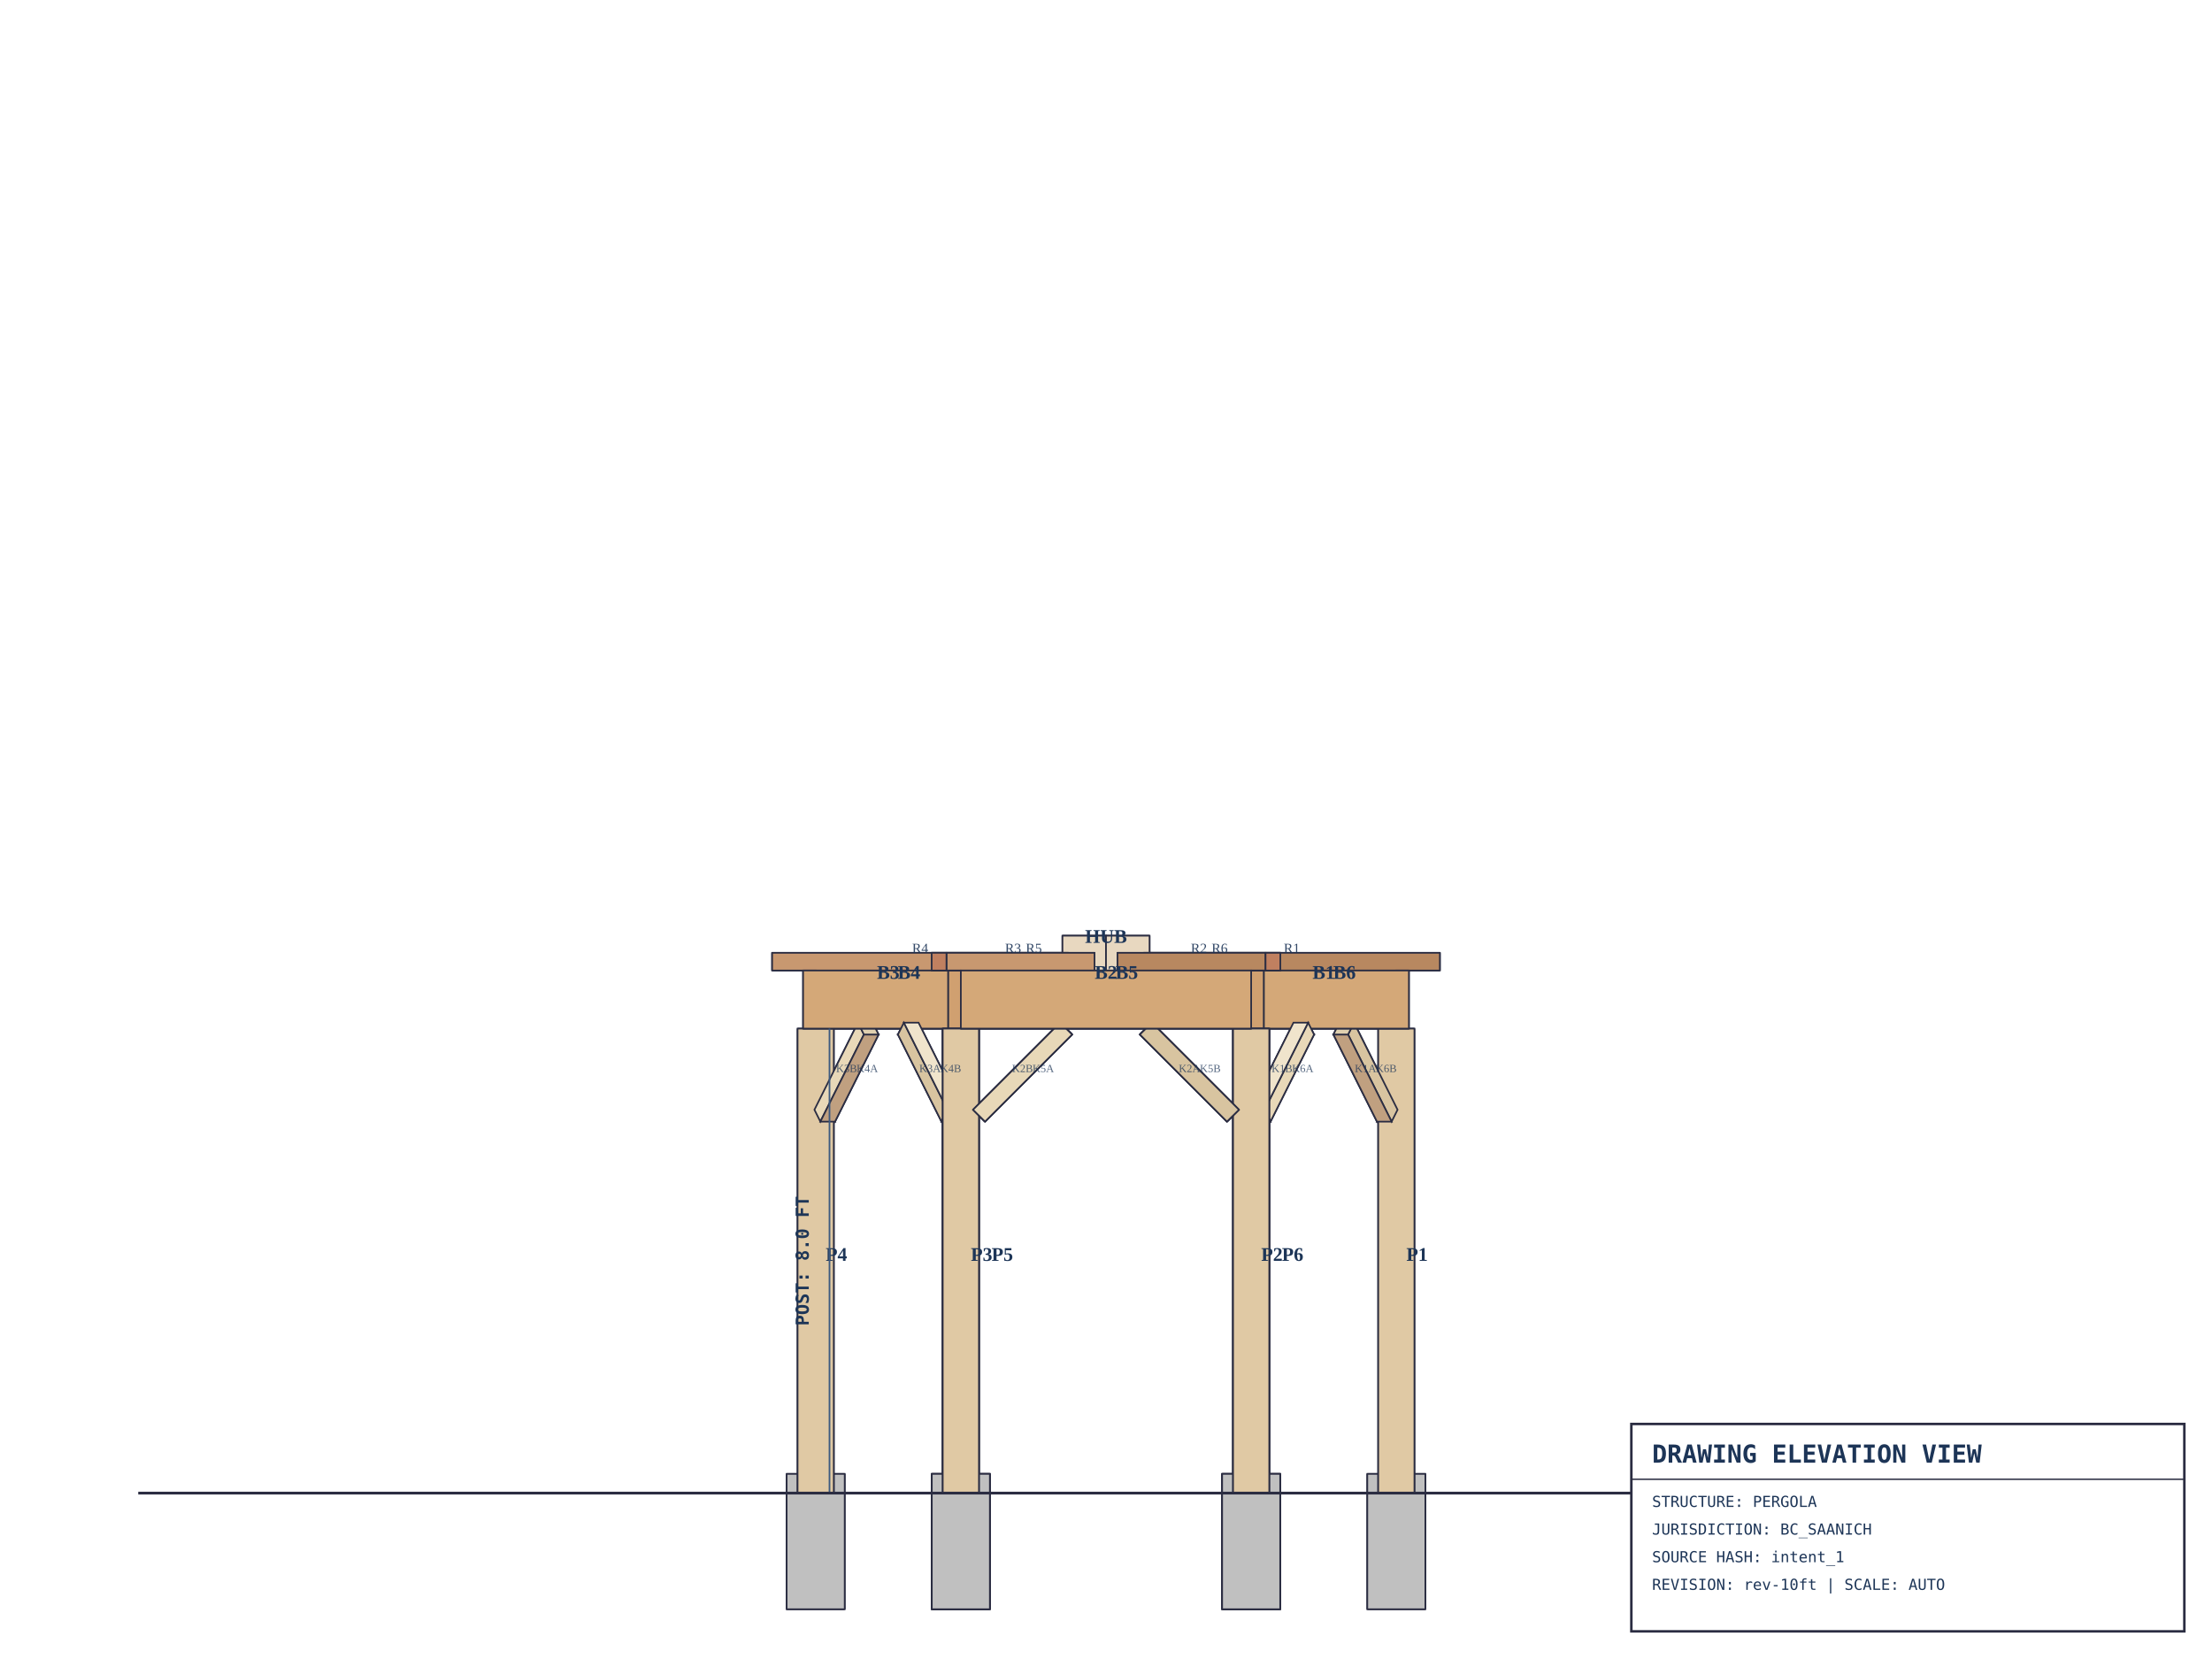
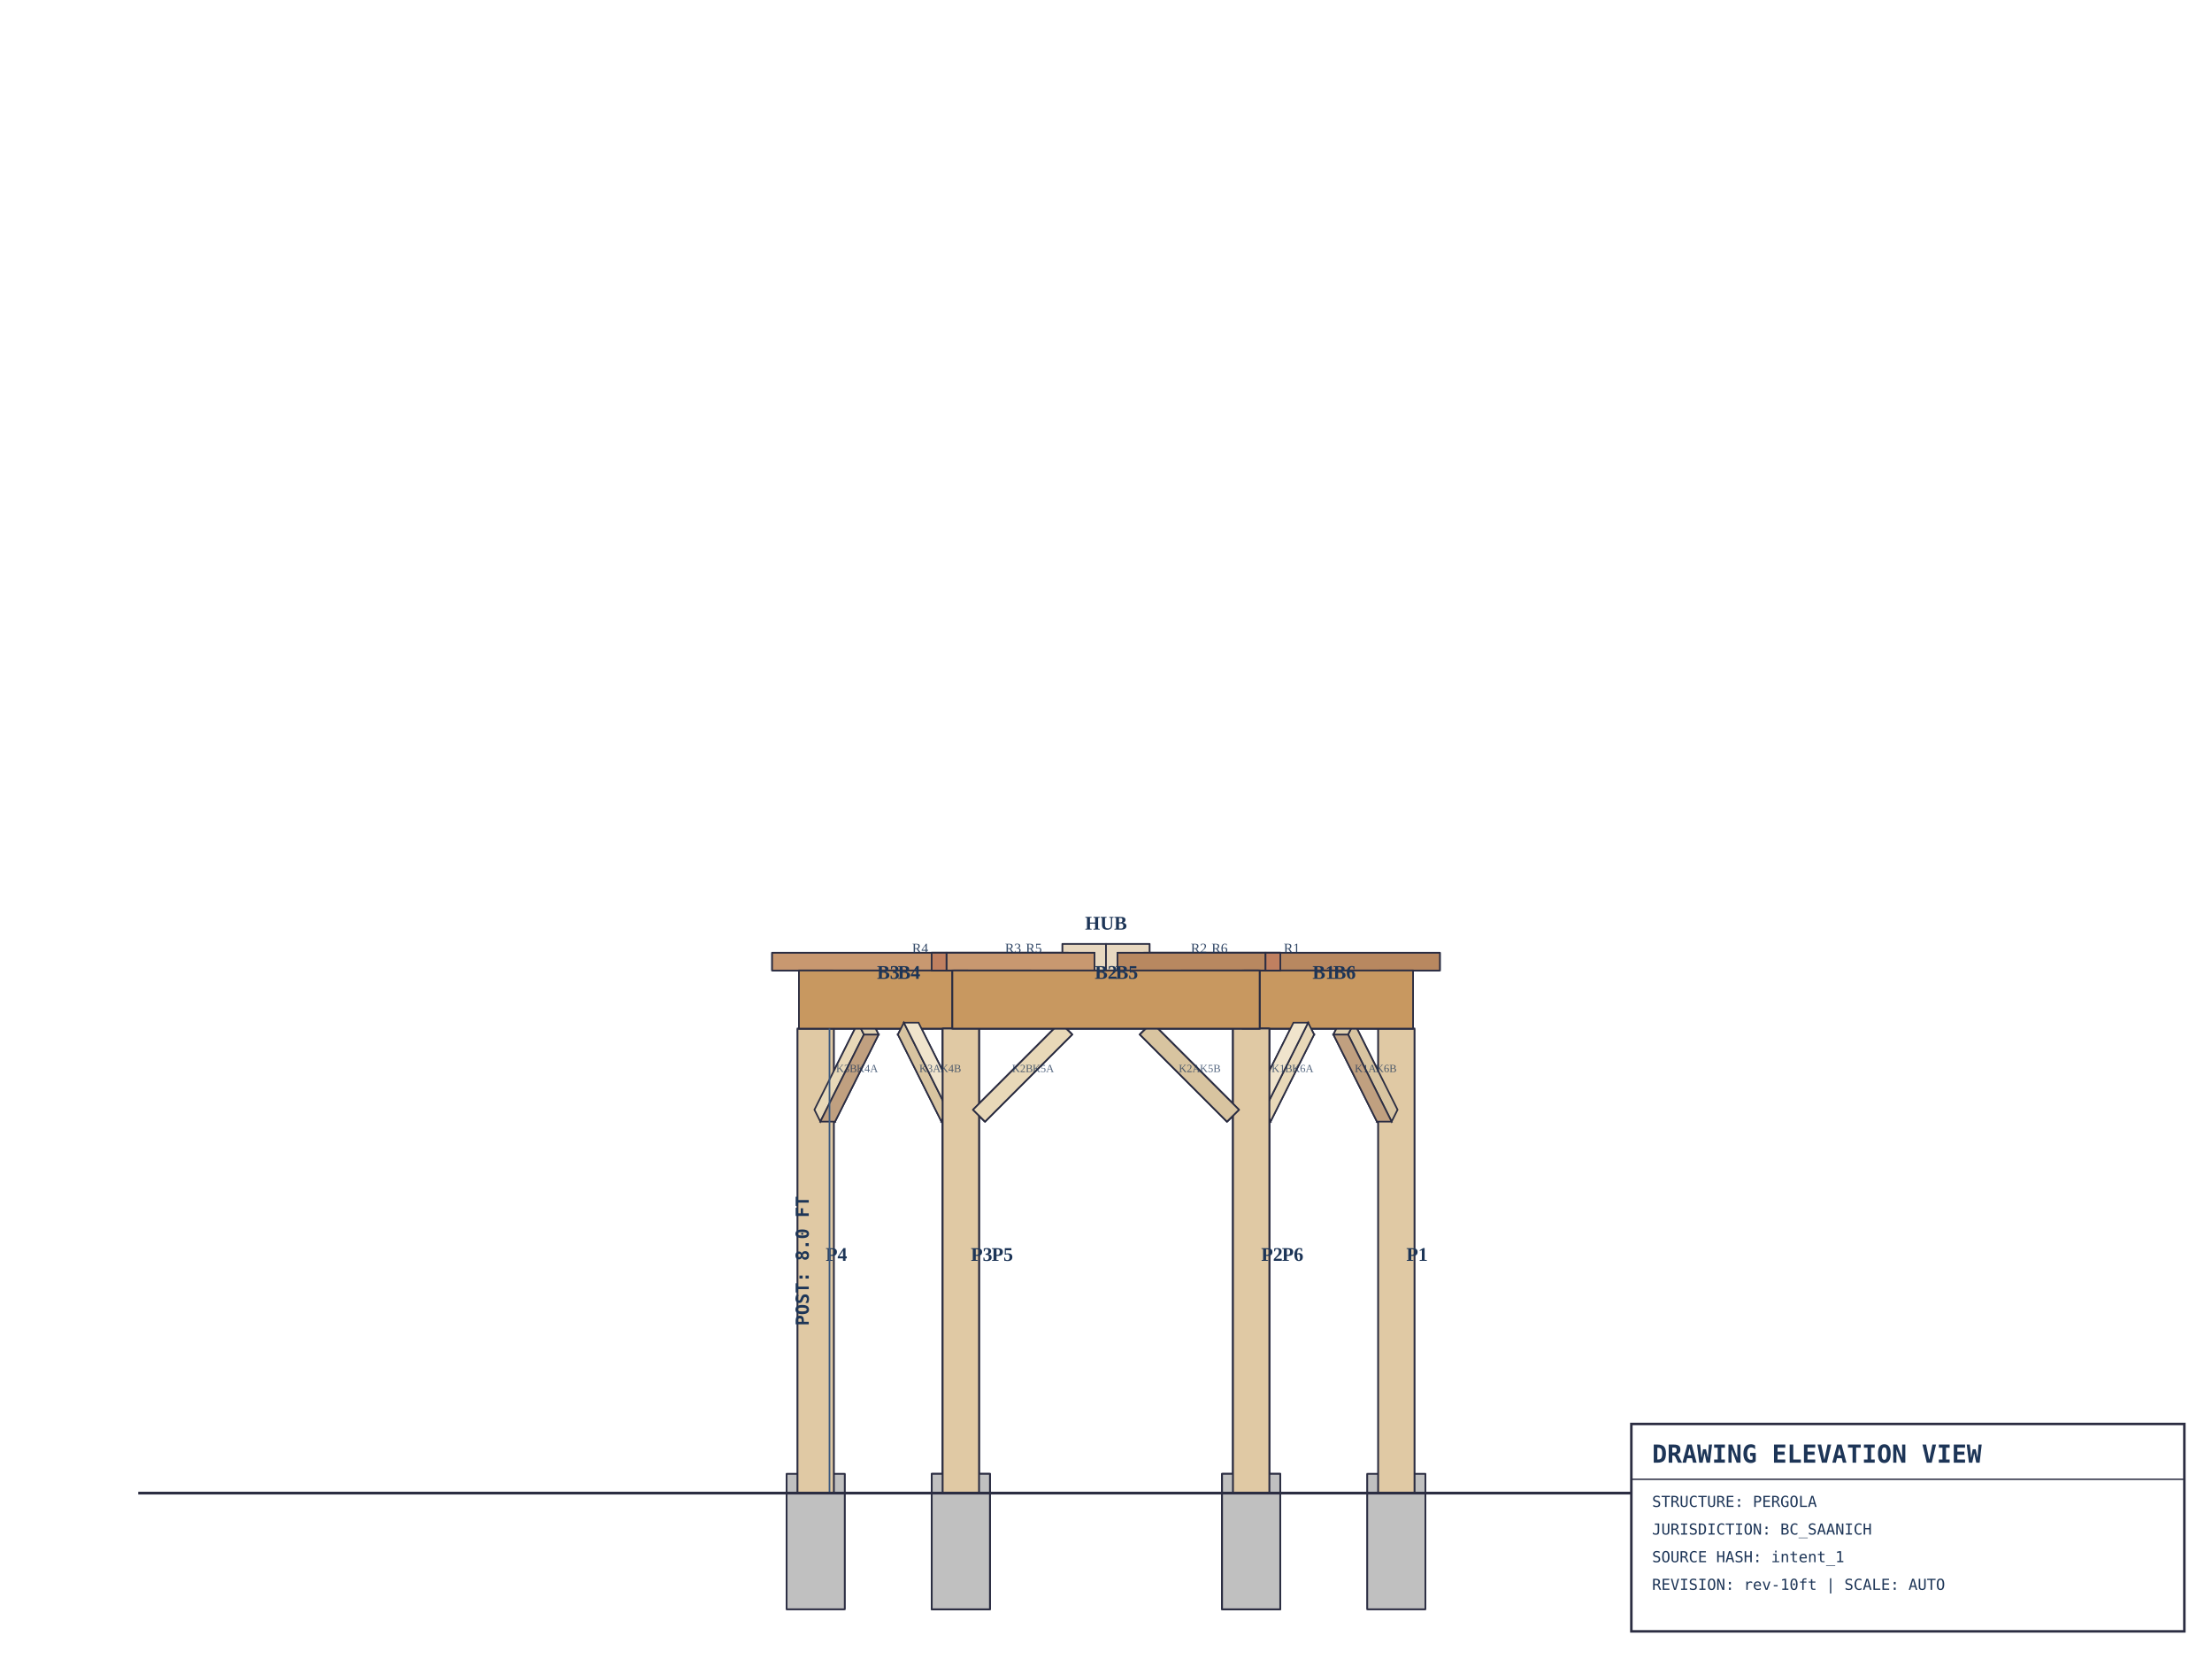
<svg xmlns="http://www.w3.org/2000/svg" viewBox="0 0 1600 1200" width="1600" height="1200">
  <rect width="100%" height="100%" fill="#ffffff" />
  <polygon data-role="footing" data-id="FT2" data-tag="FT2" points="926.0,1164.0 884.0,1164.0 884.0,1164.0 926.0,1164.0" fill="#c8c8c8" stroke="#2b2d42" stroke-width="1.2" />
  <polygon points="926.0,1066.1 926.0,1066.1 884.0,1066.1 884.0,1066.1" fill="#c8c8c8" stroke="#2b2d42" stroke-width="1.2" />
  <polygon points="926.0,1164.0 926.0,1164.0 926.0,1066.1 926.0,1066.1" fill="#e0e0e0" stroke="#2b2d42" stroke-width="1.2" />
  <polygon points="884.0,1164.0 884.0,1066.1 884.0,1066.1 884.0,1164.0" fill="#b0b0b0" stroke="#2b2d42" stroke-width="1.2" />
  <polygon points="926.0,1164.0 884.0,1164.0 884.0,1066.1 926.0,1066.1" fill="#c0c0c0" stroke="#2b2d42" stroke-width="1.2" />
  <polygon data-role="footing" data-id="FT3" data-tag="FT3" points="716.0,1164.0 674.0,1164.0 674.0,1164.0 716.0,1164.0" fill="#c8c8c8" stroke="#2b2d42" stroke-width="1.2" />
  <polygon points="716.0,1066.1 716.0,1066.1 674.0,1066.1 674.0,1066.1" fill="#c8c8c8" stroke="#2b2d42" stroke-width="1.2" />
  <polygon points="716.0,1164.0 716.0,1164.0 716.0,1066.1 716.0,1066.1" fill="#e0e0e0" stroke="#2b2d42" stroke-width="1.2" />
  <polygon points="674.0,1164.0 674.0,1066.1 674.0,1066.1 674.0,1164.0" fill="#b0b0b0" stroke="#2b2d42" stroke-width="1.2" />
  <polygon points="716.0,1164.0 674.0,1164.0 674.0,1066.1 716.0,1066.1" fill="#c0c0c0" stroke="#2b2d42" stroke-width="1.2" />
  <polygon data-role="post" data-id="P2" data-tag="P2" points="918.1,1080.0 891.9,1080.0 891.9,1080.0 918.1,1080.0" fill="#e8dabc" stroke="#2b2d42" stroke-width="1.2" />
  <polygon points="918.1,744.0 918.1,744.0 891.9,744.0 891.9,744.0" fill="#e8dabc" stroke="#2b2d42" stroke-width="1.2" />
  <polygon points="918.1,1080.0 918.1,1080.0 918.1,744.0 918.1,744.0" fill="#f1e5cd" stroke="#2b2d42" stroke-width="1.2" />
  <polygon points="891.9,1080.0 891.9,744.0 891.9,744.0 891.9,1080.0" fill="#c8b090" stroke="#2b2d42" stroke-width="1.2" />
  <polygon points="918.1,1080.0 891.9,1080.0 891.9,744.0 918.1,744.0" fill="#e0c9a4" stroke="#2b2d42" stroke-width="1.2" />
  <polygon data-role="post" data-id="P3" data-tag="P3" points="708.1,1080.0 681.9,1080.0 681.9,1080.0 708.1,1080.0" fill="#e8dabc" stroke="#2b2d42" stroke-width="1.2" />
  <polygon points="708.1,744.0 708.1,744.0 681.9,744.0 681.9,744.0" fill="#e8dabc" stroke="#2b2d42" stroke-width="1.2" />
  <polygon points="708.1,1080.0 708.1,1080.0 708.1,744.0 708.1,744.0" fill="#f1e5cd" stroke="#2b2d42" stroke-width="1.2" />
  <polygon points="681.9,1080.0 681.9,744.0 681.9,744.0 681.9,1080.0" fill="#c8b090" stroke="#2b2d42" stroke-width="1.2" />
  <polygon points="708.1,1080.0 681.9,1080.0 681.9,744.0 708.1,744.0" fill="#e0c9a4" stroke="#2b2d42" stroke-width="1.2" />
  <polygon data-role="brace" data-id="K2A" data-tag="K2A" points="896.2,802.7 887.5,811.3 887.5,811.3 896.2,802.7" fill="#e0d0b0" stroke="#2b2d42" stroke-width="1.2" />
  <polygon points="833.2,739.7 833.2,739.7 824.5,748.3 824.5,748.3" fill="#e0d0b0" stroke="#2b2d42" stroke-width="1.2" />
  <polygon points="896.2,802.7 896.2,802.7 833.2,739.7 833.2,739.7" fill="#f0e4cc" stroke="#2b2d42" stroke-width="1.2" />
  <polygon points="887.5,811.3 824.5,748.3 824.5,748.3 887.5,811.3" fill="#c0a080" stroke="#2b2d42" stroke-width="1.2" />
  <polygon points="896.2,802.7 887.5,811.3 824.5,748.3 833.2,739.7" fill="#d8c4a0" stroke="#2b2d42" stroke-width="1.2" />
  <polygon data-role="brace" data-id="K2B" data-tag="K2B" points="703.8,802.7 712.5,811.3 712.5,811.3 703.8,802.7" fill="#e0d0b0" stroke="#2b2d42" stroke-width="1.2" />
  <polygon points="766.8,739.7 766.8,739.7 775.5,748.3 775.5,748.3" fill="#e0d0b0" stroke="#2b2d42" stroke-width="1.2" />
  <polygon points="703.8,802.7 703.8,802.7 766.8,739.7 766.8,739.7" fill="#f0e4cc" stroke="#2b2d42" stroke-width="1.2" />
  <polygon points="712.5,811.3 775.5,748.3 775.5,748.3 712.5,811.3" fill="#c0a080" stroke="#2b2d42" stroke-width="1.2" />
  <polygon points="703.8,802.7 766.8,739.7 775.5,748.3 712.5,811.3" fill="#e8d8b8" stroke="#2b2d42" stroke-width="1.2" />
-   <polygon data-role="beam" data-id="B2" data-tag="B2" points="905.0,702.0 905.0,744.0 905.0,744.0 905.0,702.0" fill="#d0a070" stroke="#2b2d42" stroke-width="1.2" />
-   <polygon points="695.0,702.0 695.0,702.0 695.0,744.0 695.0,744.0" fill="#d0a070" stroke="#2b2d42" stroke-width="1.2" />
-   <polygon points="905.0,702.0 905.0,702.0 695.0,702.0 695.0,702.0" fill="#e8d4b0" stroke="#2b2d42" stroke-width="1.2" />
-   <polygon points="905.0,744.0 695.0,744.0 695.0,744.0 905.0,744.0" fill="#b89070" stroke="#2b2d42" stroke-width="1.2" />
-   <polygon points="905.0,702.0 905.0,744.0 695.0,744.0 695.0,702.0" fill="#c89860" stroke="#2b2d42" stroke-width="1.2" />
+   <polygon data-role="beam" data-id="B2" data-tag="B2" points="898.9,744.0 898.9,702.0 911.1,702.0 911.1,744.0" fill="#d0a070" stroke="#2b2d42" stroke-width="1.2" />
+   <polygon points="898.9,702.0 701.1,702.0 688.9,702.0 911.1,702.0" fill="#e8d4b0" stroke="#2b2d42" stroke-width="1.2" />
+   <polygon points="898.9,744.0 911.1,744.0 688.9,744.0 701.1,744.0" fill="#b89070" stroke="#2b2d42" stroke-width="1.2" />
+   <polygon points="898.9,744.0 701.1,744.0 701.1,702.0 898.9,702.0" fill="#d4a878" stroke="#2b2d42" stroke-width="1.2" />
  <polygon data-role="brace" data-id="K1B" data-tag="K1B" points="904.1,802.7 935.6,739.7 939.9,748.3 908.4,811.3" fill="#e8d8b8" stroke="#2b2d42" stroke-width="1.2" />
  <polygon points="908.4,811.3 939.9,748.3 950.5,748.3 919.0,811.3" fill="#c0a080" stroke="#2b2d42" stroke-width="1.2" />
  <polygon points="935.6,739.7 946.2,739.7 950.5,748.3 939.9,748.3" fill="#e0d0b0" stroke="#2b2d42" stroke-width="1.2" />
  <polygon data-role="brace" data-id="K3A" data-tag="K3A" points="695.9,802.7 691.6,811.3 660.1,748.3 664.4,739.7" fill="#d8c4a0" stroke="#2b2d42" stroke-width="1.2" />
  <polygon points="681.0,811.3 649.5,748.3 660.1,748.3 691.6,811.3" fill="#c0a080" stroke="#2b2d42" stroke-width="1.2" />
  <polygon points="653.8,739.7 664.4,739.7 660.1,748.3 649.5,748.3" fill="#e0d0b0" stroke="#2b2d42" stroke-width="1.2" />
-   <polygon data-role="rafter" data-id="R2" data-tag="R2" points="905.0,702.0 905.0,702.0 926.1,702.0 915.4,702.0" fill="#a87850" stroke="#2b2d42" stroke-width="1.2" />
-   <polygon points="926.1,702.0 905.0,702.0 905.0,708.4 818.9,708.4 818.9,689.2 926.1,689.2" fill="#b88860" stroke="#2b2d42" stroke-width="1.2" />
+   <polygon data-role="rafter" data-id="R2" data-tag="R2" points="899.7,702.0 910.3,702.0 926.1,702.0 915.4,702.0" fill="#a87850" stroke="#2b2d42" stroke-width="1.2" />
+   <polygon points="926.1,702.0 910.3,702.0 864.6,702.0 818.9,702.0 818.9,689.2 926.1,689.2" fill="#b88860" stroke="#2b2d42" stroke-width="1.2" />
  <polygon points="915.4,689.2 926.1,689.2 818.9,689.2 808.3,689.2" fill="#ddb892" stroke="#2b2d42" stroke-width="1.2" />
-   <polygon points="808.3,708.4 818.9,708.4 905.0,708.4 905.0,708.4" fill="#a87850" stroke="#2b2d42" stroke-width="1.2" />
-   <polygon points="808.3,689.2 818.9,689.2 818.9,708.4 808.3,708.4" fill="#c08060" stroke="#2b2d42" stroke-width="1.2" />
-   <polygon data-role="rafter" data-id="R3" data-tag="R3" points="695.0,702.0 695.0,702.0 684.6,702.0 673.9,702.0" fill="#a87850" stroke="#2b2d42" stroke-width="1.2" />
-   <polygon points="673.9,689.2 781.1,689.2 781.1,708.4 695.0,708.4 695.0,702.0 673.9,702.0" fill="#c89870" stroke="#2b2d42" stroke-width="1.2" />
+   <polygon points="808.3,702.0 818.9,702.0 864.6,702.0 854.0,702.0" fill="#a87850" stroke="#2b2d42" stroke-width="1.2" />
+   <polygon points="808.3,689.2 818.9,689.2 818.9,702.0 808.3,702.0" fill="#c08060" stroke="#2b2d42" stroke-width="1.2" />
+   <polygon data-role="rafter" data-id="R3" data-tag="R3" points="689.7,702.0 700.3,702.0 684.6,702.0 673.9,702.0" fill="#a87850" stroke="#2b2d42" stroke-width="1.2" />
+   <polygon points="673.9,689.2 781.1,689.2 781.1,702.0 735.4,702.0 689.7,702.0 673.9,702.0" fill="#c89870" stroke="#2b2d42" stroke-width="1.2" />
  <polygon points="673.9,689.2 684.6,689.2 791.7,689.2 781.1,689.2" fill="#ddb892" stroke="#2b2d42" stroke-width="1.2" />
-   <polygon points="781.1,708.4 791.7,708.4 695.0,708.4 695.0,708.4" fill="#a87850" stroke="#2b2d42" stroke-width="1.2" />
-   <polygon points="781.1,689.2 791.7,689.2 791.7,708.4 781.1,708.4" fill="#c08060" stroke="#2b2d42" stroke-width="1.2" />
-   <polygon data-role="beam" data-id="B1" data-tag="B1" points="1019.1,702.0 1000.9,702.0 895.9,702.0 914.1,702.0" fill="#e8d4b0" stroke="#2b2d42" stroke-width="1.2" />
-   <polygon points="1019.1,744.0 914.1,744.0 895.9,744.0 1000.9,744.0" fill="#b89070" stroke="#2b2d42" stroke-width="1.2" />
-   <polygon points="1000.9,702.0 1000.9,744.0 895.9,744.0 895.9,702.0" fill="#c89860" stroke="#2b2d42" stroke-width="1.2" />
-   <polygon points="1019.1,702.0 1019.1,744.0 1000.9,744.0 1000.9,702.0" fill="#d0a070" stroke="#2b2d42" stroke-width="1.2" />
-   <polygon data-role="beam" data-id="B3" data-tag="B3" points="685.9,702.0 704.1,702.0 599.1,702.0 580.9,702.0" fill="#e8d4b0" stroke="#2b2d42" stroke-width="1.2" />
-   <polygon points="685.9,744.0 580.9,744.0 599.1,744.0 704.1,744.0" fill="#b89070" stroke="#2b2d42" stroke-width="1.2" />
-   <polygon points="704.1,702.0 704.1,744.0 599.1,744.0 599.1,702.0" fill="#c89860" stroke="#2b2d42" stroke-width="1.2" />
-   <polygon points="580.9,702.0 599.1,702.0 599.1,744.0 580.9,744.0" fill="#d0a070" stroke="#2b2d42" stroke-width="1.2" />
+   <polygon points="781.1,702.0 791.7,702.0 746.0,702.0 735.4,702.0" fill="#a87850" stroke="#2b2d42" stroke-width="1.2" />
+   <polygon points="781.1,689.2 791.7,689.2 791.7,702.0 781.1,702.0" fill="#c08060" stroke="#2b2d42" stroke-width="1.2" />
+   <polygon data-role="beam" data-id="B1" data-tag="B1" points="997.9,702.0 898.9,702.0 911.1,702.0 1022.1,702.0" fill="#e8d4b0" stroke="#2b2d42" stroke-width="1.2" />
+   <polygon points="997.9,744.0 1022.1,744.0 911.1,744.0 898.9,744.0" fill="#b89070" stroke="#2b2d42" stroke-width="1.2" />
+   <polygon points="997.9,744.0 898.9,744.0 898.9,702.0 997.9,702.0" fill="#d4a878" stroke="#2b2d42" stroke-width="1.2" />
+   <polygon points="997.9,744.0 997.9,702.0 1022.1,702.0 1022.1,744.0" fill="#d0a070" stroke="#2b2d42" stroke-width="1.2" />
+   <polygon data-role="beam" data-id="B3" data-tag="B3" points="701.1,744.0 701.1,702.0 688.9,702.0 688.9,744.0" fill="#d0a070" stroke="#2b2d42" stroke-width="1.2" />
+   <polygon points="701.1,702.0 602.1,702.0 577.9,702.0 688.9,702.0" fill="#e8d4b0" stroke="#2b2d42" stroke-width="1.2" />
+   <polygon points="701.1,744.0 688.9,744.0 577.9,744.0 602.1,744.0" fill="#b89070" stroke="#2b2d42" stroke-width="1.2" />
+   <polygon points="701.1,744.0 602.1,744.0 602.1,702.0 701.1,702.0" fill="#d4a878" stroke="#2b2d42" stroke-width="1.2" />
+   <polygon points="602.1,744.0 577.9,744.0 577.9,702.0 602.1,702.0" fill="#d0a070" stroke="#2b2d42" stroke-width="1.2" />
  <polygon data-role="brace" data-id="K1A" data-tag="K1A" points="1000.3,802.7 996.0,811.3 964.5,748.3 968.8,739.7" fill="#d8c4a0" stroke="#2b2d42" stroke-width="1.2" />
  <polygon points="1010.9,802.7 1000.3,802.7 968.8,739.7 979.4,739.7" fill="#f0e4cc" stroke="#2b2d42" stroke-width="1.2" />
  <polygon points="1010.9,802.7 1006.6,811.3 996.0,811.3 1000.3,802.7" fill="#e0d0b0" stroke="#2b2d42" stroke-width="1.2" />
  <polygon data-role="brace" data-id="K3B" data-tag="K3B" points="599.7,802.7 631.2,739.7 635.5,748.3 604.0,811.3" fill="#e8d8b8" stroke="#2b2d42" stroke-width="1.2" />
  <polygon points="599.7,802.7 589.1,802.7 620.6,739.7 631.2,739.7" fill="#f0e4cc" stroke="#2b2d42" stroke-width="1.2" />
  <polygon points="599.7,802.7 604.0,811.3 593.4,811.3 589.1,802.7" fill="#e0d0b0" stroke="#2b2d42" stroke-width="1.2" />
  <polygon data-role="footing" data-id="FT1" data-tag="FT1" points="1031.0,1164.0 989.0,1164.0 989.0,1164.0 1031.0,1164.0" fill="#c8c8c8" stroke="#2b2d42" stroke-width="1.2" />
  <polygon points="1031.0,1066.1 1031.0,1066.1 989.0,1066.1 989.0,1066.1" fill="#c8c8c8" stroke="#2b2d42" stroke-width="1.2" />
  <polygon points="1031.0,1164.0 1031.0,1164.0 1031.0,1066.1 1031.0,1066.1" fill="#e0e0e0" stroke="#2b2d42" stroke-width="1.2" />
  <polygon points="989.0,1164.0 989.0,1066.1 989.0,1066.1 989.0,1164.0" fill="#b0b0b0" stroke="#2b2d42" stroke-width="1.2" />
  <polygon points="1031.0,1164.0 989.0,1164.0 989.0,1066.1 1031.0,1066.1" fill="#c0c0c0" stroke="#2b2d42" stroke-width="1.2" />
  <polygon data-role="footing" data-id="FT4" data-tag="FT4" points="611.0,1164.0 569.0,1164.0 569.0,1164.0 611.0,1164.0" fill="#c8c8c8" stroke="#2b2d42" stroke-width="1.2" />
  <polygon points="611.0,1066.1 611.0,1066.1 569.0,1066.1 569.0,1066.1" fill="#c8c8c8" stroke="#2b2d42" stroke-width="1.2" />
  <polygon points="611.0,1164.0 611.0,1164.0 611.0,1066.1 611.0,1066.1" fill="#e0e0e0" stroke="#2b2d42" stroke-width="1.2" />
  <polygon points="569.0,1164.0 569.0,1066.1 569.0,1066.1 569.0,1164.0" fill="#b0b0b0" stroke="#2b2d42" stroke-width="1.2" />
  <polygon points="611.0,1164.0 569.0,1164.0 569.0,1066.1 611.0,1066.1" fill="#c0c0c0" stroke="#2b2d42" stroke-width="1.2" />
  <polygon data-role="post" data-id="P1" data-tag="P1" points="1023.1,1080.0 996.9,1080.0 996.9,1080.0 1023.1,1080.0" fill="#e8dabc" stroke="#2b2d42" stroke-width="1.2" />
  <polygon points="1023.1,744.0 1023.1,744.0 996.9,744.0 996.9,744.0" fill="#e8dabc" stroke="#2b2d42" stroke-width="1.2" />
  <polygon points="1023.1,1080.0 1023.1,1080.0 1023.1,744.0 1023.1,744.0" fill="#f1e5cd" stroke="#2b2d42" stroke-width="1.2" />
  <polygon points="996.9,1080.0 996.9,744.0 996.9,744.0 996.9,1080.0" fill="#c8b090" stroke="#2b2d42" stroke-width="1.2" />
  <polygon points="1023.1,1080.0 996.9,1080.0 996.9,744.0 1023.1,744.0" fill="#e0c9a4" stroke="#2b2d42" stroke-width="1.2" />
  <polygon data-role="post" data-id="P4" data-tag="P4" points="603.1,1080.0 576.9,1080.0 576.9,1080.0 603.1,1080.0" fill="#e8dabc" stroke="#2b2d42" stroke-width="1.2" />
  <polygon points="603.1,744.0 603.1,744.0 576.9,744.0 576.9,744.0" fill="#e8dabc" stroke="#2b2d42" stroke-width="1.2" />
  <polygon points="603.1,1080.0 603.1,1080.0 603.1,744.0 603.1,744.0" fill="#f1e5cd" stroke="#2b2d42" stroke-width="1.2" />
  <polygon points="576.9,1080.0 576.9,744.0 576.9,744.0 576.9,1080.0" fill="#c8b090" stroke="#2b2d42" stroke-width="1.2" />
  <polygon points="603.1,1080.0 576.9,1080.0 576.9,744.0 603.1,744.0" fill="#e0c9a4" stroke="#2b2d42" stroke-width="1.2" />
-   <polygon data-role="hub" data-id="HUB" data-tag="HUB" points="768.5,727.2 768.5,727.2 768.5,676.8 768.5,676.8" fill="#e8d8c0" stroke="#2b2d42" stroke-width="1.2" />
-   <polygon points="831.5,676.8 831.5,676.8 800.0,676.8 768.5,676.8 768.5,676.8 800.0,676.8" fill="#f5ecd8" stroke="#2b2d42" stroke-width="1.2" />
-   <polygon points="800.0,727.2 768.5,727.2 768.5,727.2 800.0,727.2 831.5,727.2 831.5,727.2" fill="#d0b888" stroke="#2b2d42" stroke-width="1.2" />
-   <polygon points="831.5,727.2 831.5,727.2 831.5,676.8 831.5,676.8" fill="#e8d8c0" stroke="#2b2d42" stroke-width="1.2" />
-   <polygon points="768.5,727.2 800.0,727.2 800.0,676.8 768.5,676.8" fill="#e8d8c0" stroke="#2b2d42" stroke-width="1.2" />
-   <polygon points="800.0,727.2 831.5,727.2 831.5,676.8 800.0,676.8" fill="#e8d8c0" stroke="#2b2d42" stroke-width="1.2" />
+   <polygon data-role="hub" data-id="HUB" data-tag="HUB" points="768.5,702.0 768.5,702.0 768.5,682.8 768.5,682.8" fill="#e8d8c0" stroke="#2b2d42" stroke-width="1.2" />
+   <polygon points="831.5,682.8 831.5,682.8 800.0,682.8 768.5,682.8 768.5,682.8 800.0,682.8" fill="#f5ecd8" stroke="#2b2d42" stroke-width="1.2" />
+   <polygon points="800.0,702.0 768.5,702.0 768.5,702.0 800.0,702.0 831.5,702.0 831.5,702.0" fill="#d0b888" stroke="#2b2d42" stroke-width="1.2" />
+   <polygon points="831.5,702.0 831.5,702.0 831.5,682.8 831.5,682.8" fill="#e8d8c0" stroke="#2b2d42" stroke-width="1.2" />
+   <polygon points="768.5,702.0 800.0,702.0 800.0,682.8 768.5,682.8" fill="#e8d8c0" stroke="#2b2d42" stroke-width="1.2" />
+   <polygon points="800.0,702.0 831.5,702.0 831.5,682.8 800.0,682.8" fill="#e8d8c0" stroke="#2b2d42" stroke-width="1.2" />
  <polygon data-role="rafter" data-id="R1" data-tag="R1" points="1041.5,689.2 1041.5,689.2 827.3,689.2 827.3,689.2" fill="#ddb892" stroke="#2b2d42" stroke-width="1.2" />
-   <polygon points="827.3,689.2 827.3,689.2 827.3,708.4 827.3,708.4" fill="#c08060" stroke="#2b2d42" stroke-width="1.2" />
-   <polygon points="827.3,708.4 827.3,708.4 1010.0,708.4 1010.0,708.4" fill="#a87850" stroke="#2b2d42" stroke-width="1.2" />
-   <polygon points="1010.0,708.4 1010.0,708.4 1010.0,702.0 1010.0,702.0" fill="#c89870" stroke="#2b2d42" stroke-width="1.2" />
+   <polygon points="827.3,689.2 827.3,689.2 827.3,702.0 827.3,702.0" fill="#c08060" stroke="#2b2d42" stroke-width="1.2" />
+   <polygon points="827.3,702.0 827.3,702.0 918.6,702.0 918.6,702.0" fill="#a87850" stroke="#2b2d42" stroke-width="1.2" />
+   <polygon points="918.6,702.0 918.6,702.0 1010.0,702.0 1010.0,702.0" fill="#c89870" stroke="#2b2d42" stroke-width="1.2" />
  <polygon points="1010.0,702.0 1010.0,702.0 1041.5,702.0 1041.5,702.0" fill="#a87850" stroke="#2b2d42" stroke-width="1.2" />
  <polygon points="1041.5,702.0 1041.5,702.0 1041.5,689.2 1041.5,689.2" fill="#c08060" stroke="#2b2d42" stroke-width="1.2" />
-   <polygon points="1041.5,702.0 1010.0,702.0 1010.0,708.4 827.3,708.4 827.3,689.2 1041.5,689.2" fill="#b88860" stroke="#2b2d42" stroke-width="1.2" />
+   <polygon points="1041.5,702.0 1010.0,702.0 918.6,702.0 827.3,702.0 827.3,689.2 1041.5,689.2" fill="#b88860" stroke="#2b2d42" stroke-width="1.2" />
  <polygon data-role="rafter" data-id="R4" data-tag="R4" points="558.5,689.2 558.5,689.2 772.7,689.2 772.7,689.2" fill="#ddb892" stroke="#2b2d42" stroke-width="1.2" />
-   <polygon points="772.7,689.2 772.7,689.2 772.7,708.4 772.7,708.4" fill="#c08060" stroke="#2b2d42" stroke-width="1.2" />
-   <polygon points="772.7,708.4 772.7,708.4 590.0,708.4 590.0,708.4" fill="#a87850" stroke="#2b2d42" stroke-width="1.2" />
-   <polygon points="590.0,708.4 590.0,708.4 590.0,702.0 590.0,702.0" fill="#c89870" stroke="#2b2d42" stroke-width="1.2" />
+   <polygon points="772.7,689.2 772.7,689.2 772.7,702.0 772.7,702.0" fill="#c08060" stroke="#2b2d42" stroke-width="1.2" />
+   <polygon points="772.7,702.0 772.7,702.0 681.4,702.0 681.4,702.0" fill="#a87850" stroke="#2b2d42" stroke-width="1.2" />
+   <polygon points="681.4,702.0 681.4,702.0 590.0,702.0 590.0,702.0" fill="#c89870" stroke="#2b2d42" stroke-width="1.2" />
  <polygon points="590.0,702.0 590.0,702.0 558.5,702.0 558.5,702.0" fill="#a87850" stroke="#2b2d42" stroke-width="1.2" />
  <polygon points="558.5,702.0 558.5,702.0 558.5,689.2 558.5,689.2" fill="#c08060" stroke="#2b2d42" stroke-width="1.2" />
-   <polygon points="558.5,689.2 772.7,689.2 772.7,708.4 590.0,708.4 590.0,702.0 558.5,702.0" fill="#c89870" stroke="#2b2d42" stroke-width="1.2" />
+   <polygon points="558.5,689.2 772.7,689.2 772.7,702.0 681.4,702.0 590.0,702.0 558.5,702.0" fill="#c89870" stroke="#2b2d42" stroke-width="1.2" />
  <polygon data-role="brace" data-id="K4A" data-tag="K4A" points="589.1,802.7 620.6,739.7 624.9,748.3 593.4,811.3" fill="#e8d8b8" stroke="#2b2d42" stroke-width="1.2" />
  <polygon points="593.4,811.3 624.9,748.3 635.5,748.3 604.0,811.3" fill="#c0a080" stroke="#2b2d42" stroke-width="1.2" />
  <polygon points="620.6,739.7 631.2,739.7 635.5,748.3 624.9,748.3" fill="#e0d0b0" stroke="#2b2d42" stroke-width="1.2" />
  <polygon data-role="brace" data-id="K6B" data-tag="K6B" points="1010.9,802.7 1006.6,811.3 975.1,748.3 979.4,739.7" fill="#d8c4a0" stroke="#2b2d42" stroke-width="1.2" />
  <polygon points="996.0,811.3 964.5,748.3 975.1,748.3 1006.6,811.3" fill="#c0a080" stroke="#2b2d42" stroke-width="1.2" />
  <polygon points="968.8,739.7 979.4,739.7 975.1,748.3 964.5,748.3" fill="#e0d0b0" stroke="#2b2d42" stroke-width="1.2" />
-   <polygon data-role="beam" data-id="B4" data-tag="B4" points="580.9,702.0 599.1,702.0 704.1,702.0 685.9,702.0" fill="#e8d4b0" stroke="#2b2d42" stroke-width="1.2" />
-   <polygon points="580.9,744.0 685.9,744.0 704.1,744.0 599.1,744.0" fill="#b89070" stroke="#2b2d42" stroke-width="1.2" />
-   <polygon points="580.9,702.0 685.9,702.0 685.9,744.0 580.9,744.0" fill="#d4a878" stroke="#2b2d42" stroke-width="1.2" />
-   <polygon points="685.9,702.0 704.1,702.0 704.1,744.0 685.9,744.0" fill="#d0a070" stroke="#2b2d42" stroke-width="1.2" />
-   <polygon data-role="beam" data-id="B6" data-tag="B6" points="914.1,702.0 895.9,702.0 1000.9,702.0 1019.1,702.0" fill="#e8d4b0" stroke="#2b2d42" stroke-width="1.2" />
-   <polygon points="914.1,744.0 1019.1,744.0 1000.9,744.0 895.9,744.0" fill="#b89070" stroke="#2b2d42" stroke-width="1.2" />
-   <polygon points="914.1,702.0 1019.1,702.0 1019.1,744.0 914.1,744.0" fill="#d4a878" stroke="#2b2d42" stroke-width="1.2" />
-   <polygon points="914.1,702.0 914.1,744.0 895.9,744.0 895.9,702.0" fill="#d0a070" stroke="#2b2d42" stroke-width="1.2" />
-   <polygon data-role="rafter" data-id="R5" data-tag="R5" points="791.7,708.4 781.1,708.4 695.0,708.4 695.0,708.4" fill="#a87850" stroke="#2b2d42" stroke-width="1.2" />
+   <polygon data-role="beam" data-id="B4" data-tag="B4" points="602.1,744.0 602.1,702.0 577.9,702.0 577.9,744.0" fill="#d0a070" stroke="#2b2d42" stroke-width="1.2" />
+   <polygon points="602.1,702.0 701.1,702.0 688.9,702.0 577.9,702.0" fill="#e8d4b0" stroke="#2b2d42" stroke-width="1.2" />
+   <polygon points="602.1,744.0 577.9,744.0 688.9,744.0 701.1,744.0" fill="#b89070" stroke="#2b2d42" stroke-width="1.2" />
+   <polygon points="577.9,744.0 577.9,702.0 688.9,702.0 688.9,744.0" fill="#c89860" stroke="#2b2d42" stroke-width="1.2" />
+   <polygon points="701.1,744.0 688.9,744.0 688.9,702.0 701.1,702.0" fill="#d0a070" stroke="#2b2d42" stroke-width="1.2" />
+   <polygon data-role="beam" data-id="B6" data-tag="B6" points="997.9,744.0 1022.1,744.0 1022.1,702.0 997.9,702.0" fill="#d0a070" stroke="#2b2d42" stroke-width="1.2" />
+   <polygon points="898.9,702.0 997.9,702.0 1022.1,702.0 911.1,702.0" fill="#e8d4b0" stroke="#2b2d42" stroke-width="1.2" />
+   <polygon points="898.9,744.0 911.1,744.0 1022.1,744.0 997.9,744.0" fill="#b89070" stroke="#2b2d42" stroke-width="1.2" />
+   <polygon points="911.1,744.0 911.1,702.0 1022.1,702.0 1022.1,744.0" fill="#c89860" stroke="#2b2d42" stroke-width="1.2" />
+   <polygon data-role="rafter" data-id="R5" data-tag="R5" points="791.7,702.0 781.1,702.0 735.4,702.0 746.0,702.0" fill="#a87850" stroke="#2b2d42" stroke-width="1.2" />
  <polygon points="684.6,689.2 673.9,689.2 781.1,689.2 791.7,689.2" fill="#ddb892" stroke="#2b2d42" stroke-width="1.2" />
-   <polygon points="684.6,689.2 791.7,689.2 791.7,708.4 695.0,708.4 695.0,702.0 684.6,702.0" fill="#c89870" stroke="#2b2d42" stroke-width="1.2" />
-   <polygon points="695.0,708.4 695.0,708.4 695.0,702.0 695.0,702.0" fill="#c89870" stroke="#2b2d42" stroke-width="1.2" />
-   <polygon points="695.0,702.0 695.0,702.0 673.9,702.0 684.6,702.0" fill="#a87850" stroke="#2b2d42" stroke-width="1.2" />
+   <polygon points="684.6,689.2 791.7,689.2 791.7,702.0 746.0,702.0 700.3,702.0 684.6,702.0" fill="#c89870" stroke="#2b2d42" stroke-width="1.2" />
+   <polygon points="746.0,702.0 735.4,702.0 689.7,702.0 700.3,702.0" fill="#c89870" stroke="#2b2d42" stroke-width="1.2" />
+   <polygon points="700.3,702.0 689.7,702.0 673.9,702.0 684.6,702.0" fill="#a87850" stroke="#2b2d42" stroke-width="1.2" />
  <polygon points="684.6,702.0 673.9,702.0 673.9,689.2 684.6,689.2" fill="#c08060" stroke="#2b2d42" stroke-width="1.2" />
-   <polygon data-role="rafter" data-id="R6" data-tag="R6" points="818.9,708.4 808.3,708.4 905.0,708.4 905.0,708.4" fill="#a87850" stroke="#2b2d42" stroke-width="1.2" />
+   <polygon data-role="rafter" data-id="R6" data-tag="R6" points="818.9,702.0 808.3,702.0 854.0,702.0 864.6,702.0" fill="#a87850" stroke="#2b2d42" stroke-width="1.2" />
  <polygon points="926.1,689.2 915.4,689.2 808.3,689.2 818.9,689.2" fill="#ddb892" stroke="#2b2d42" stroke-width="1.2" />
-   <polygon points="915.4,702.0 905.0,702.0 905.0,708.4 808.3,708.4 808.3,689.2 915.4,689.2" fill="#b88860" stroke="#2b2d42" stroke-width="1.2" />
-   <polygon points="905.0,708.4 905.0,708.4 905.0,702.0 905.0,702.0" fill="#c89870" stroke="#2b2d42" stroke-width="1.2" />
-   <polygon points="905.0,702.0 905.0,702.0 915.4,702.0 926.1,702.0" fill="#a87850" stroke="#2b2d42" stroke-width="1.2" />
+   <polygon points="915.4,702.0 899.7,702.0 854.0,702.0 808.3,702.0 808.3,689.2 915.4,689.2" fill="#b88860" stroke="#2b2d42" stroke-width="1.2" />
+   <polygon points="864.6,702.0 854.0,702.0 899.7,702.0 910.3,702.0" fill="#c89870" stroke="#2b2d42" stroke-width="1.2" />
+   <polygon points="910.3,702.0 899.7,702.0 915.4,702.0 926.1,702.0" fill="#a87850" stroke="#2b2d42" stroke-width="1.2" />
  <polygon points="926.1,702.0 915.4,702.0 915.4,689.2 926.1,689.2" fill="#c08060" stroke="#2b2d42" stroke-width="1.2" />
  <polygon data-role="brace" data-id="K4B" data-tag="K4B" points="685.3,802.7 681.0,811.3 649.5,748.3 653.8,739.7" fill="#d8c4a0" stroke="#2b2d42" stroke-width="1.2" />
  <polygon points="695.9,802.7 685.3,802.7 653.8,739.7 664.4,739.7" fill="#f0e4cc" stroke="#2b2d42" stroke-width="1.2" />
  <polygon points="695.9,802.7 691.6,811.3 681.0,811.3 685.3,802.7" fill="#e0d0b0" stroke="#2b2d42" stroke-width="1.2" />
  <polygon data-role="brace" data-id="K6A" data-tag="K6A" points="914.7,802.7 946.2,739.7 950.5,748.3 919.0,811.3" fill="#e8d8b8" stroke="#2b2d42" stroke-width="1.2" />
  <polygon points="914.7,802.7 904.1,802.7 935.6,739.7 946.2,739.7" fill="#f0e4cc" stroke="#2b2d42" stroke-width="1.2" />
  <polygon points="914.7,802.7 919.0,811.3 908.4,811.3 904.1,802.7" fill="#e0d0b0" stroke="#2b2d42" stroke-width="1.2" />
  <polygon data-role="footing" data-id="FT5" data-tag="FT5" points="716.0,1164.0 674.0,1164.0 674.0,1164.0 716.0,1164.0" fill="#c8c8c8" stroke="#2b2d42" stroke-width="1.2" />
  <polygon points="716.0,1066.1 716.0,1066.1 674.0,1066.1 674.0,1066.1" fill="#c8c8c8" stroke="#2b2d42" stroke-width="1.2" />
  <polygon points="716.0,1164.0 716.0,1164.0 716.0,1066.1 716.0,1066.1" fill="#e0e0e0" stroke="#2b2d42" stroke-width="1.2" />
  <polygon points="674.0,1164.0 674.0,1066.1 674.0,1066.1 674.0,1164.0" fill="#b0b0b0" stroke="#2b2d42" stroke-width="1.2" />
  <polygon points="716.0,1164.0 674.0,1164.0 674.0,1066.1 716.0,1066.1" fill="#c0c0c0" stroke="#2b2d42" stroke-width="1.2" />
  <polygon data-role="footing" data-id="FT6" data-tag="FT6" points="926.0,1164.0 884.0,1164.0 884.0,1164.0 926.0,1164.0" fill="#c8c8c8" stroke="#2b2d42" stroke-width="1.2" />
  <polygon points="926.0,1066.1 926.0,1066.1 884.0,1066.1 884.0,1066.1" fill="#c8c8c8" stroke="#2b2d42" stroke-width="1.2" />
  <polygon points="926.0,1164.0 926.0,1164.0 926.0,1066.1 926.0,1066.1" fill="#e0e0e0" stroke="#2b2d42" stroke-width="1.2" />
  <polygon points="884.0,1164.0 884.0,1066.1 884.0,1066.1 884.0,1164.0" fill="#b0b0b0" stroke="#2b2d42" stroke-width="1.2" />
  <polygon points="926.0,1164.0 884.0,1164.0 884.0,1066.1 926.0,1066.1" fill="#c0c0c0" stroke="#2b2d42" stroke-width="1.2" />
  <polygon data-role="post" data-id="P5" data-tag="P5" points="708.1,1080.0 681.9,1080.0 681.9,1080.0 708.1,1080.0" fill="#e8dabc" stroke="#2b2d42" stroke-width="1.2" />
  <polygon points="708.1,744.0 708.1,744.0 681.9,744.0 681.9,744.0" fill="#e8dabc" stroke="#2b2d42" stroke-width="1.2" />
  <polygon points="708.1,1080.0 708.1,1080.0 708.1,744.0 708.1,744.0" fill="#f1e5cd" stroke="#2b2d42" stroke-width="1.2" />
  <polygon points="681.9,1080.0 681.9,744.0 681.9,744.0 681.9,1080.0" fill="#c8b090" stroke="#2b2d42" stroke-width="1.2" />
  <polygon points="708.1,1080.0 681.9,1080.0 681.9,744.0 708.1,744.0" fill="#e0c9a4" stroke="#2b2d42" stroke-width="1.2" />
  <polygon data-role="post" data-id="P6" data-tag="P6" points="918.1,1080.0 891.9,1080.0 891.9,1080.0 918.1,1080.0" fill="#e8dabc" stroke="#2b2d42" stroke-width="1.2" />
  <polygon points="918.1,744.0 918.1,744.0 891.9,744.0 891.9,744.0" fill="#e8dabc" stroke="#2b2d42" stroke-width="1.2" />
  <polygon points="918.1,1080.0 918.1,1080.0 918.1,744.0 918.1,744.0" fill="#f1e5cd" stroke="#2b2d42" stroke-width="1.2" />
  <polygon points="891.9,1080.0 891.9,744.0 891.9,744.0 891.9,1080.0" fill="#c8b090" stroke="#2b2d42" stroke-width="1.2" />
  <polygon points="918.1,1080.0 891.9,1080.0 891.9,744.0 918.1,744.0" fill="#e0c9a4" stroke="#2b2d42" stroke-width="1.2" />
  <polygon data-role="brace" data-id="K5A" data-tag="K5A" points="703.8,802.7 712.5,811.3 712.5,811.3 703.8,802.7" fill="#e0d0b0" stroke="#2b2d42" stroke-width="1.2" />
  <polygon points="766.8,739.7 766.8,739.7 775.5,748.3 775.5,748.3" fill="#e0d0b0" stroke="#2b2d42" stroke-width="1.2" />
  <polygon points="703.8,802.7 703.8,802.7 766.8,739.7 766.8,739.7" fill="#f0e4cc" stroke="#2b2d42" stroke-width="1.2" />
  <polygon points="712.5,811.3 775.5,748.3 775.5,748.3 712.5,811.3" fill="#c0a080" stroke="#2b2d42" stroke-width="1.2" />
  <polygon points="703.8,802.7 766.8,739.7 775.5,748.3 712.5,811.3" fill="#e8d8b8" stroke="#2b2d42" stroke-width="1.2" />
  <polygon data-role="brace" data-id="K5B" data-tag="K5B" points="896.2,802.7 887.5,811.3 887.5,811.3 896.2,802.7" fill="#e0d0b0" stroke="#2b2d42" stroke-width="1.2" />
  <polygon points="833.2,739.7 833.2,739.7 824.5,748.3 824.5,748.3" fill="#e0d0b0" stroke="#2b2d42" stroke-width="1.2" />
  <polygon points="896.2,802.7 896.2,802.7 833.2,739.7 833.2,739.7" fill="#f0e4cc" stroke="#2b2d42" stroke-width="1.2" />
  <polygon points="887.5,811.3 824.5,748.3 824.5,748.3 887.5,811.3" fill="#c0a080" stroke="#2b2d42" stroke-width="1.2" />
  <polygon points="896.2,802.7 887.5,811.3 824.5,748.3 833.2,739.7" fill="#d8c4a0" stroke="#2b2d42" stroke-width="1.2" />
-   <polygon data-role="beam" data-id="B5" data-tag="B5" points="695.0,702.0 695.0,744.0 695.0,744.0 695.0,702.0" fill="#d0a070" stroke="#2b2d42" stroke-width="1.2" />
-   <polygon points="905.0,702.0 905.0,702.0 905.0,744.0 905.0,744.0" fill="#d0a070" stroke="#2b2d42" stroke-width="1.2" />
-   <polygon points="695.0,702.0 695.0,702.0 905.0,702.0 905.0,702.0" fill="#e8d4b0" stroke="#2b2d42" stroke-width="1.2" />
-   <polygon points="695.0,744.0 905.0,744.0 905.0,744.0 695.0,744.0" fill="#b89070" stroke="#2b2d42" stroke-width="1.2" />
-   <polygon points="695.0,702.0 905.0,702.0 905.0,744.0 695.0,744.0" fill="#d4a878" stroke="#2b2d42" stroke-width="1.2" />
+   <polygon data-role="beam" data-id="B5" data-tag="B5" points="898.9,744.0 911.1,744.0 911.1,702.0 898.9,702.0" fill="#d0a070" stroke="#2b2d42" stroke-width="1.2" />
+   <polygon points="701.1,702.0 898.9,702.0 911.1,702.0 688.9,702.0" fill="#e8d4b0" stroke="#2b2d42" stroke-width="1.2" />
+   <polygon points="701.1,744.0 688.9,744.0 911.1,744.0 898.9,744.0" fill="#b89070" stroke="#2b2d42" stroke-width="1.2" />
+   <polygon points="688.9,744.0 688.9,702.0 911.1,702.0 911.1,744.0" fill="#c89860" stroke="#2b2d42" stroke-width="1.2" />
  <g id="annotation-labels-layer">
    <text x="1025.0" y="912.0" text-anchor="middle" font-size="14" font-weight="bold" fill="#1d3557" opacity="1.0" data-label="P1">P1</text>
    <text x="920.0" y="912.0" text-anchor="middle" font-size="14" font-weight="bold" fill="#1d3557" opacity="1.0" data-label="P2">P2</text>
    <text x="710.0" y="912.0" text-anchor="middle" font-size="14" font-weight="bold" fill="#1d3557" opacity="1.0" data-label="P3">P3</text>
    <text x="605.0" y="912.0" text-anchor="middle" font-size="14" font-weight="bold" fill="#1d3557" opacity="1.0" data-label="P4">P4</text>
    <text x="725.0" y="912.0" text-anchor="middle" font-size="14" font-weight="bold" fill="#1d3557" opacity="1.0" data-label="P5">P5</text>
    <text x="935.0" y="912.0" text-anchor="middle" font-size="14" font-weight="bold" fill="#1d3557" opacity="1.0" data-label="P6">P6</text>
    <text x="957.5" y="708.0" text-anchor="middle" font-size="14" font-weight="bold" fill="#1d3557" opacity="1.0" data-label="B1">B1</text>
    <text x="800.0" y="708.0" text-anchor="middle" font-size="14" font-weight="bold" fill="#1d3557" opacity="1.0" data-label="B2">B2</text>
    <text x="642.5" y="708.0" text-anchor="middle" font-size="14" font-weight="bold" fill="#1d3557" opacity="1.0" data-label="B3">B3</text>
    <text x="657.5" y="708.0" text-anchor="middle" font-size="14" font-weight="bold" fill="#1d3557" opacity="1.0" data-label="B4">B4</text>
    <text x="815.0" y="708.0" text-anchor="middle" font-size="14" font-weight="bold" fill="#1d3557" opacity="1.0" data-label="B5">B5</text>
    <text x="972.5" y="708.0" text-anchor="middle" font-size="14" font-weight="bold" fill="#1d3557" opacity="1.0" data-label="B6">B6</text>
    <text x="987.7" y="775.5" text-anchor="middle" font-size="8" font-weight="normal" fill="#1d3557" opacity="0.75" data-label="K1A">K1A</text>
    <text x="927.3" y="775.5" text-anchor="middle" font-size="8" font-weight="normal" fill="#1d3557" opacity="0.75" data-label="K1B">K1B</text>
    <text x="860.4" y="775.5" text-anchor="middle" font-size="8" font-weight="normal" fill="#1d3557" opacity="0.75" data-label="K2A">K2A</text>
    <text x="739.6" y="775.5" text-anchor="middle" font-size="8" font-weight="normal" fill="#1d3557" opacity="0.75" data-label="K2B">K2B</text>
    <text x="672.7" y="775.5" text-anchor="middle" font-size="8" font-weight="normal" fill="#1d3557" opacity="0.75" data-label="K3A">K3A</text>
    <text x="612.3" y="775.5" text-anchor="middle" font-size="8" font-weight="normal" fill="#1d3557" opacity="0.75" data-label="K3B">K3B</text>
    <text x="627.3" y="775.5" text-anchor="middle" font-size="8" font-weight="normal" fill="#1d3557" opacity="0.75" data-label="K4A">K4A</text>
    <text x="687.7" y="775.5" text-anchor="middle" font-size="8" font-weight="normal" fill="#1d3557" opacity="0.75" data-label="K4B">K4B</text>
    <text x="754.6" y="775.5" text-anchor="middle" font-size="8" font-weight="normal" fill="#1d3557" opacity="0.75" data-label="K5A">K5A</text>
    <text x="875.4" y="775.5" text-anchor="middle" font-size="8" font-weight="normal" fill="#1d3557" opacity="0.75" data-label="K5B">K5B</text>
    <text x="942.3" y="775.5" text-anchor="middle" font-size="8" font-weight="normal" fill="#1d3557" opacity="0.75" data-label="K6A">K6A</text>
    <text x="1002.7" y="775.5" text-anchor="middle" font-size="8" font-weight="normal" fill="#1d3557" opacity="0.75" data-label="K6B">K6B</text>
    <text x="934.4" y="689.2" text-anchor="middle" font-size="10" font-weight="normal" fill="#1d3557" opacity="0.9" data-label="R1">R1</text>
    <text x="867.2" y="689.2" text-anchor="middle" font-size="10" font-weight="normal" fill="#1d3557" opacity="0.9" data-label="R2">R2</text>
    <text x="732.8" y="689.2" text-anchor="middle" font-size="10" font-weight="normal" fill="#1d3557" opacity="0.9" data-label="R3">R3</text>
    <text x="665.6" y="689.2" text-anchor="middle" font-size="10" font-weight="normal" fill="#1d3557" opacity="0.9" data-label="R4">R4</text>
    <text x="747.8" y="689.2" text-anchor="middle" font-size="10" font-weight="normal" fill="#1d3557" opacity="0.9" data-label="R5">R5</text>
    <text x="882.2" y="689.2" text-anchor="middle" font-size="10" font-weight="normal" fill="#1d3557" opacity="0.9" data-label="R6">R6</text>
-     <text x="800.0" y="682.0" text-anchor="middle" font-size="14" font-weight="bold" fill="#1d3557" opacity="1.0" data-label="HUB">HUB</text>
+     <text x="800.0" y="672.4" text-anchor="middle" font-size="14" font-weight="bold" fill="#1d3557" opacity="1.0" data-label="HUB">HUB</text>
  </g>
  <g data-role="dimension">
    <line x1="600.0" y1="1080" x2="600.0" y2="744.0" stroke="#3d5a80" stroke-width="1.2" />
    <text x="585.0" y="912.0" text-anchor="middle" transform="rotate(-90,585.0,912.0)" font-family="monospace" font-size="13" font-weight="bold" fill="#1d3557">POST: 8.0 FT</text>
  </g>
  <line x1="100" y1="1080" x2="1500" y2="1080" stroke="#2b2d42" stroke-width="2.0" />
  <g data-role="title-block" transform="translate(1180, 1030)">
    <rect width="400" height="150" fill="#ffffff" stroke="#2b2d42" stroke-width="1.8" />
    <line x1="0" y1="40" x2="400" y2="40" stroke="#2b2d42" stroke-width="1.0" />
    <text x="15" y="28" font-family="monospace" font-size="18" font-weight="bold" fill="#1d3557">DRAWING ELEVATION VIEW</text>
    <text x="15" y="60" font-family="monospace" font-size="11" fill="#1d3557">STRUCTURE: PERGOLA</text>
    <text x="15" y="80" font-family="monospace" font-size="11" fill="#1d3557">JURISDICTION: BC_SAANICH</text>
    <text x="15" y="100" font-family="monospace" font-size="11" fill="#1d3557">SOURCE HASH: intent_1</text>
    <text x="15" y="120" font-family="monospace" font-size="11" fill="#1d3557">REVISION: rev-10ft | SCALE: AUTO</text>
  </g>
  <g style="visibility:hidden; display:none;">
    <text>0:12</text>
    <text>28.71</text>
    <text>9.1</text>
  </g>
</svg>
